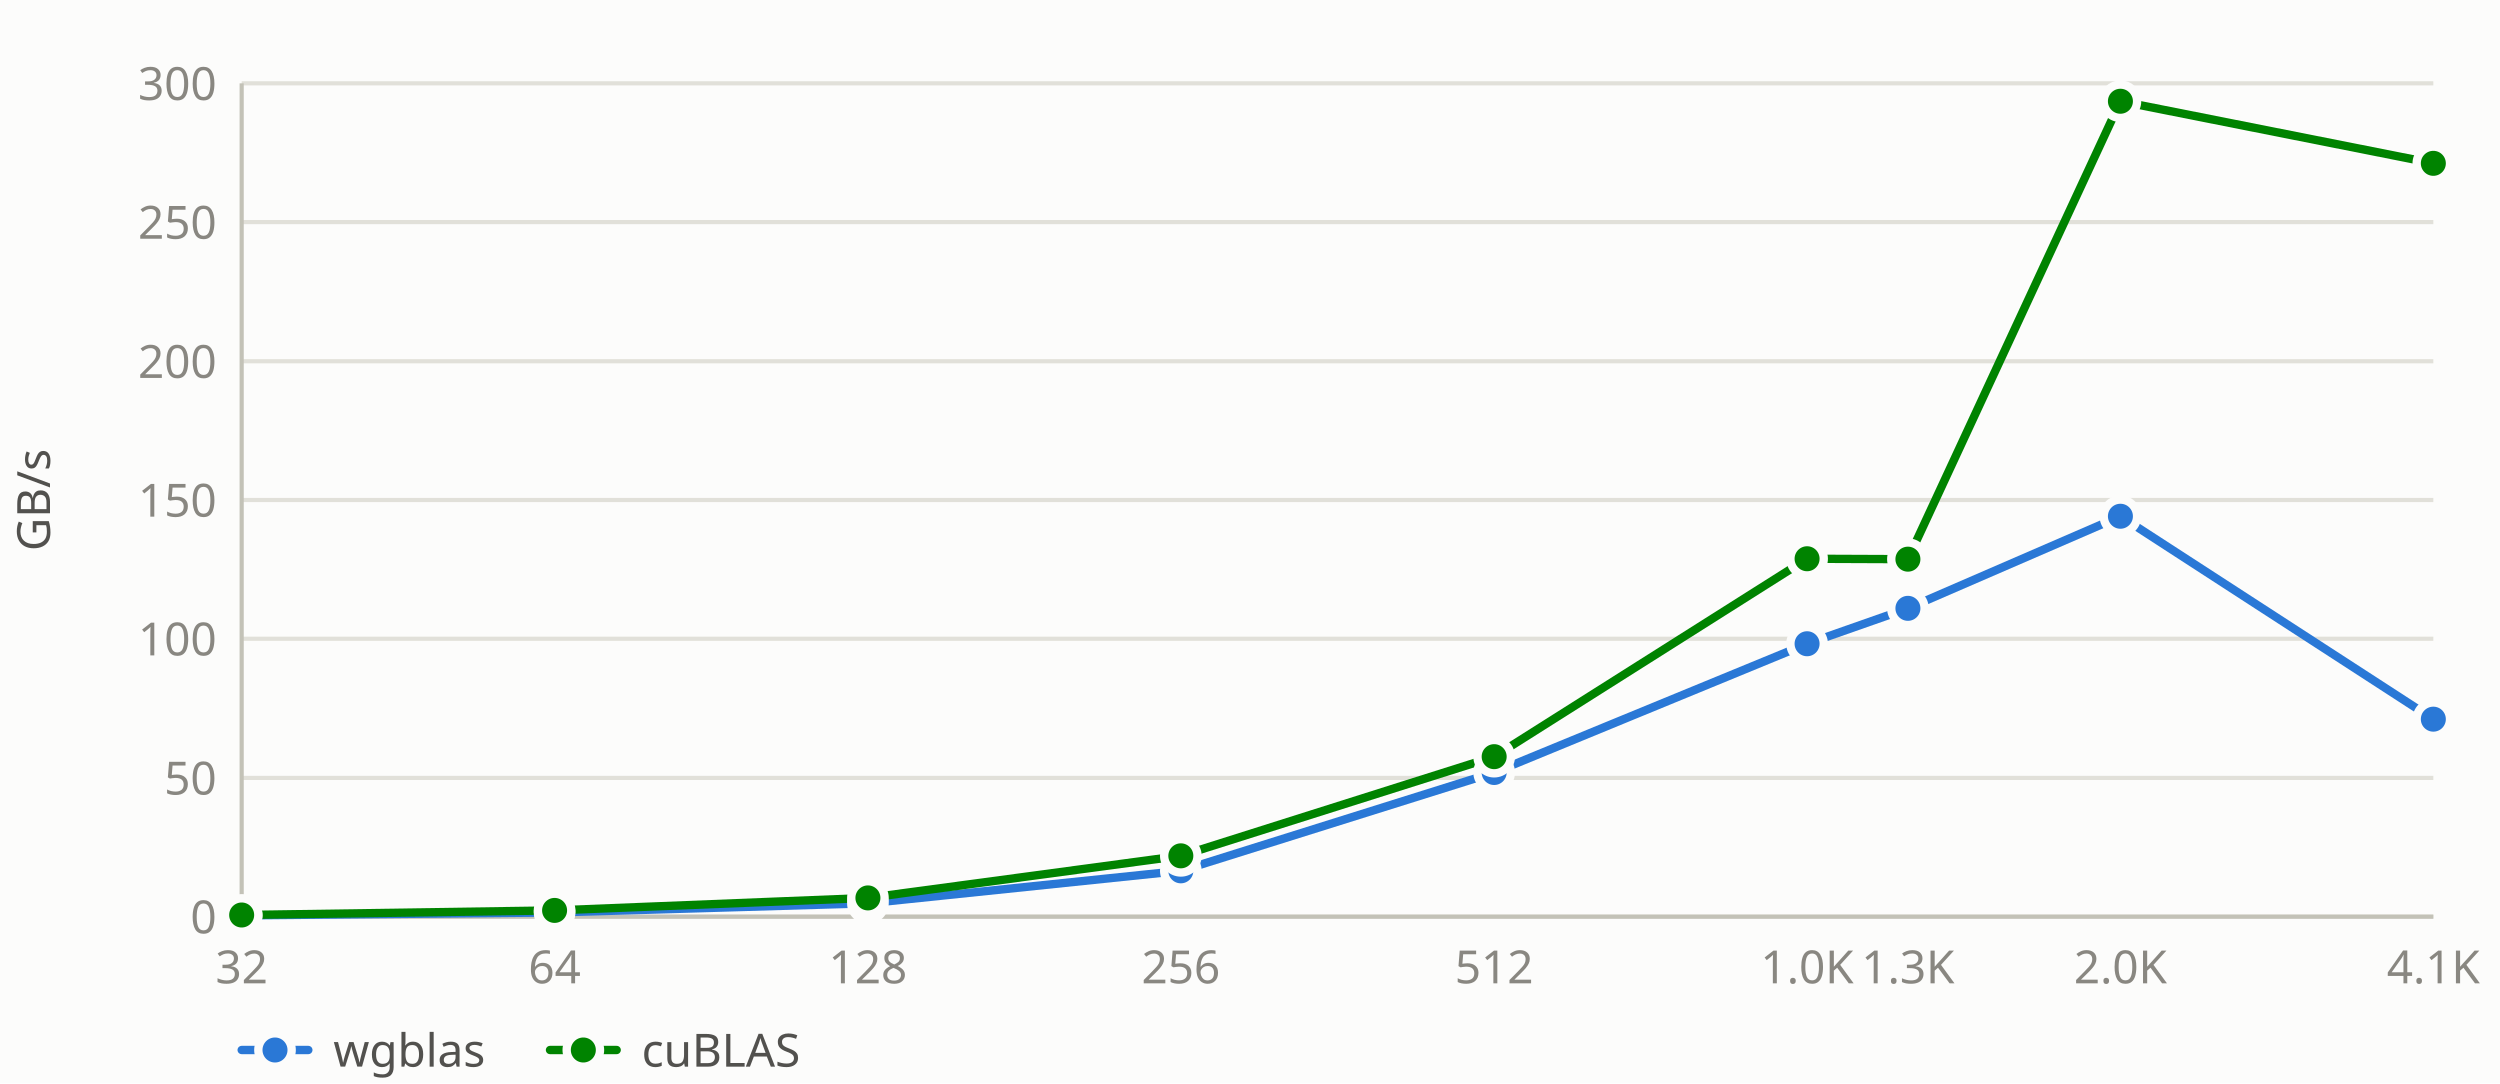
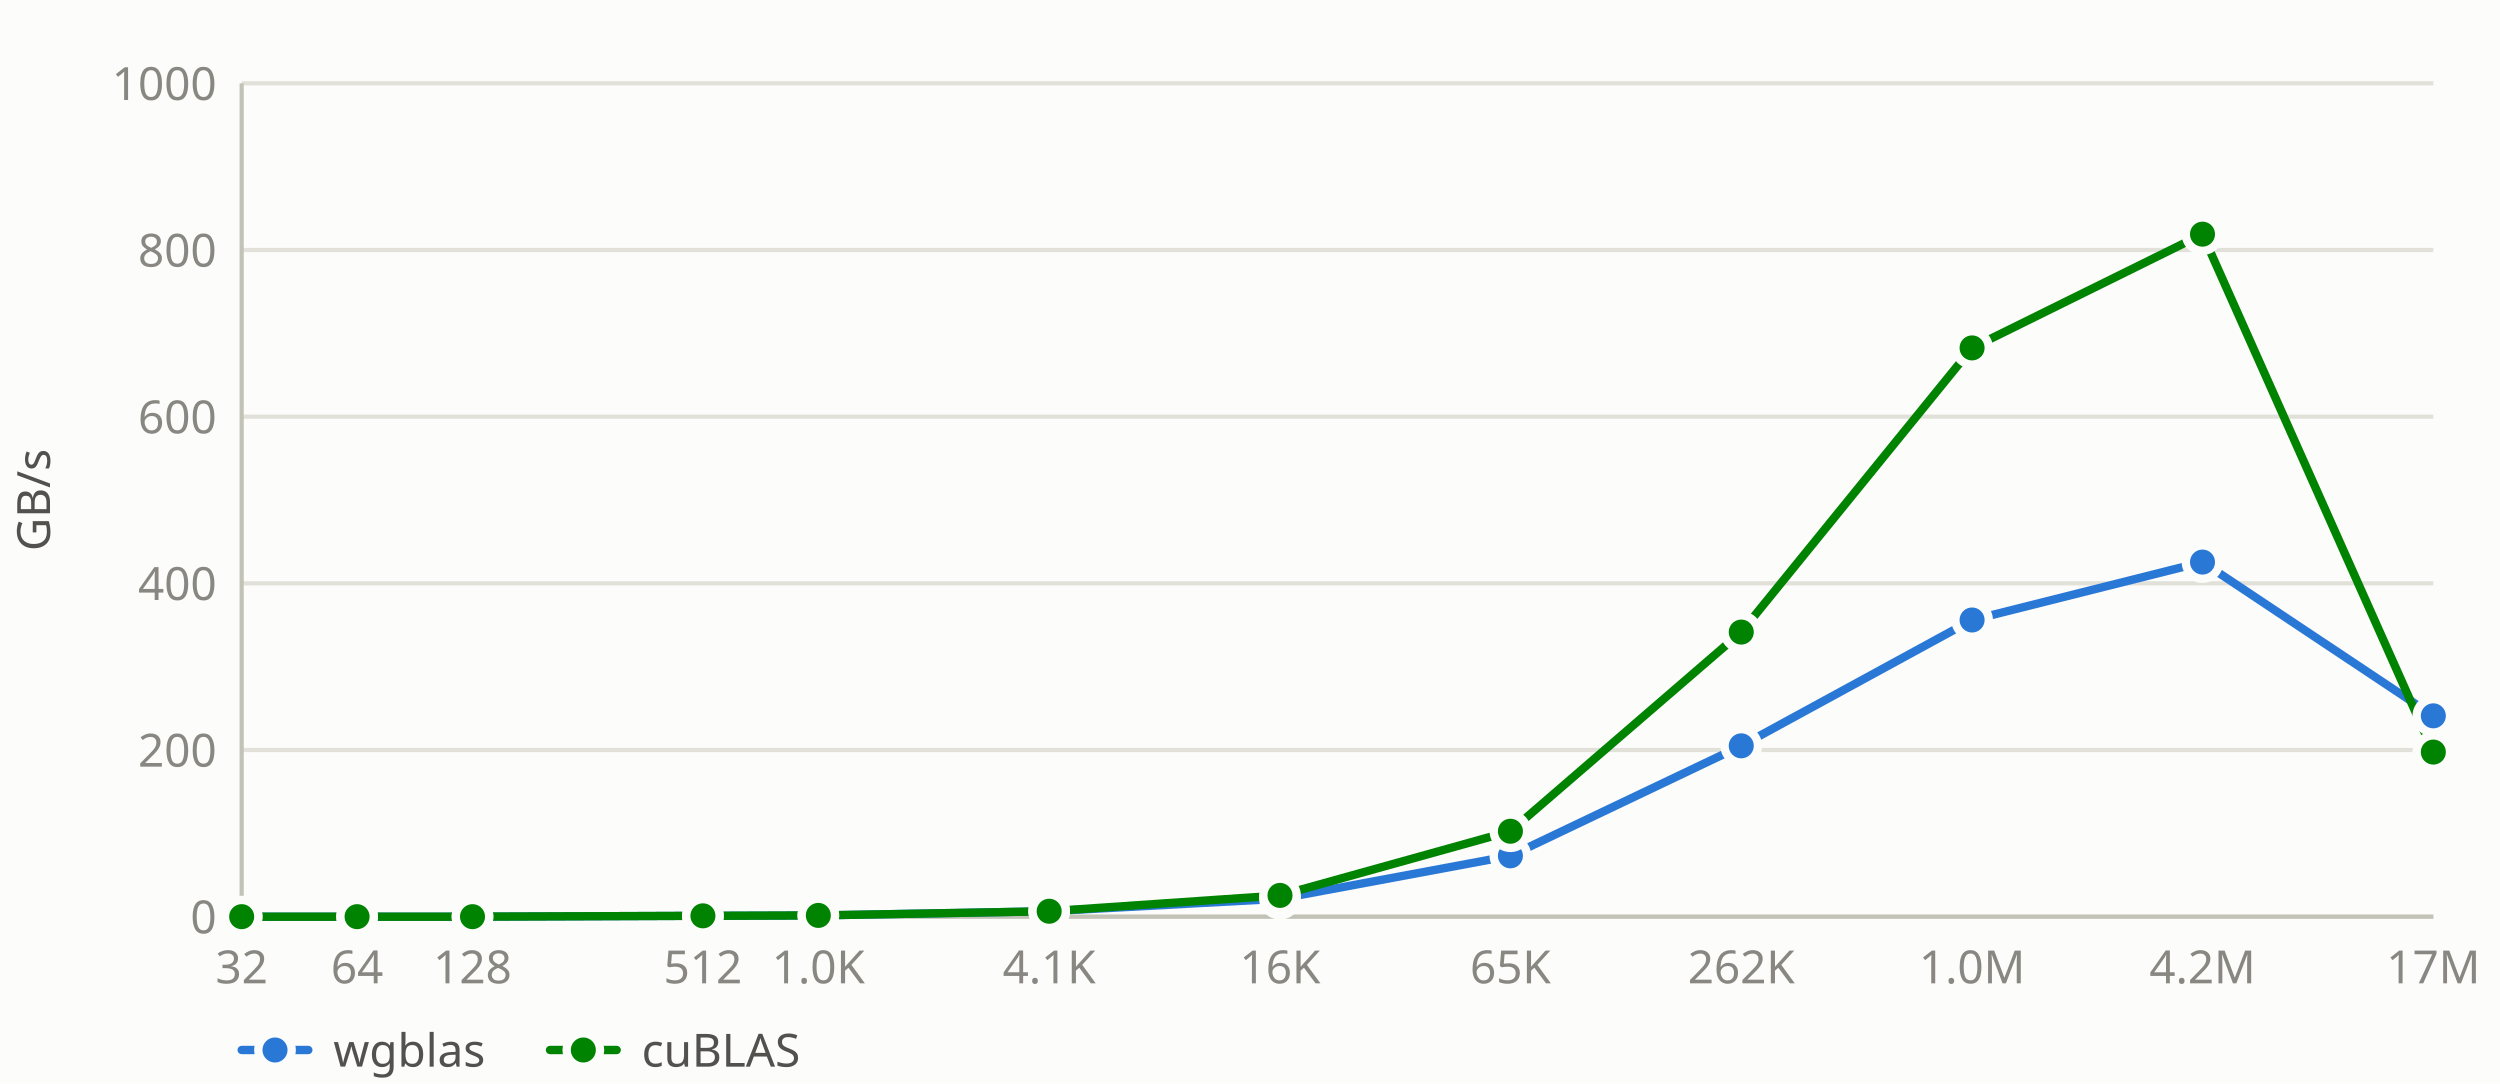
- <svg xmlns="http://www.w3.org/2000/svg" id="bc-ssymv-default-nvidia_geforce_rtx_4060_laptop_gpu-gbs" viewBox="0 0 600 260" width="600" height="260" role="img" aria-label="GB/s vs n">
-   <style>#bc-ssymv-default-nvidia_geforce_rtx_4060_laptop_gpu-gbs .bg{fill:#fcfcfb}#bc-ssymv-default-nvidia_geforce_rtx_4060_laptop_gpu-gbs .gr{stroke:#e1e0d9;stroke-width:1;fill:none}#bc-ssymv-default-nvidia_geforce_rtx_4060_laptop_gpu-gbs .ax{stroke:#c3c2b7;stroke-width:1;fill:none}#bc-ssymv-default-nvidia_geforce_rtx_4060_laptop_gpu-gbs .at{fill:#898781;font:11px/1 system-ui,sans-serif}#bc-ssymv-default-nvidia_geforce_rtx_4060_laptop_gpu-gbs .lt{fill:#52514e;font:11px/1 system-ui,sans-serif}#bc-ssymv-default-nvidia_geforce_rtx_4060_laptop_gpu-gbs .ln1{stroke:#2a78d6;fill:none;stroke-width:2;stroke-linejoin:round;stroke-linecap:round}#bc-ssymv-default-nvidia_geforce_rtx_4060_laptop_gpu-gbs .mk1{fill:#2a78d6;stroke:#fcfcfb;stroke-width:2}#bc-ssymv-default-nvidia_geforce_rtx_4060_laptop_gpu-gbs .ln2{stroke:#008300;fill:none;stroke-width:2;stroke-linejoin:round;stroke-linecap:round}#bc-ssymv-default-nvidia_geforce_rtx_4060_laptop_gpu-gbs .mk2{fill:#008300;stroke:#fcfcfb;stroke-width:2}@media(prefers-color-scheme:dark){#bc-ssymv-default-nvidia_geforce_rtx_4060_laptop_gpu-gbs .bg{fill:#1a1a19}#bc-ssymv-default-nvidia_geforce_rtx_4060_laptop_gpu-gbs .gr{stroke:#2c2c2a}#bc-ssymv-default-nvidia_geforce_rtx_4060_laptop_gpu-gbs .ax{stroke:#383835}#bc-ssymv-default-nvidia_geforce_rtx_4060_laptop_gpu-gbs .at{fill:#898781}#bc-ssymv-default-nvidia_geforce_rtx_4060_laptop_gpu-gbs .lt{fill:#c3c2b7}#bc-ssymv-default-nvidia_geforce_rtx_4060_laptop_gpu-gbs .ln1{stroke:#3987e5}#bc-ssymv-default-nvidia_geforce_rtx_4060_laptop_gpu-gbs .mk1{fill:#3987e5;stroke:#1a1a19}#bc-ssymv-default-nvidia_geforce_rtx_4060_laptop_gpu-gbs .ln2{stroke:#008300}#bc-ssymv-default-nvidia_geforce_rtx_4060_laptop_gpu-gbs .mk2{fill:#008300;stroke:#1a1a19}}:root[data-theme=dark] #bc-ssymv-default-nvidia_geforce_rtx_4060_laptop_gpu-gbs .bg{fill:#1a1a19}:root[data-theme=dark] #bc-ssymv-default-nvidia_geforce_rtx_4060_laptop_gpu-gbs .gr{stroke:#2c2c2a}:root[data-theme=dark] #bc-ssymv-default-nvidia_geforce_rtx_4060_laptop_gpu-gbs .ax{stroke:#383835}:root[data-theme=dark] #bc-ssymv-default-nvidia_geforce_rtx_4060_laptop_gpu-gbs .lt{fill:#c3c2b7}:root[data-theme=dark] #bc-ssymv-default-nvidia_geforce_rtx_4060_laptop_gpu-gbs .ln1{stroke:#3987e5}:root[data-theme=dark] #bc-ssymv-default-nvidia_geforce_rtx_4060_laptop_gpu-gbs .mk1{fill:#3987e5;stroke:#1a1a19}:root[data-theme=dark] #bc-ssymv-default-nvidia_geforce_rtx_4060_laptop_gpu-gbs .mk2{stroke:#1a1a19}</style>
+ <svg xmlns="http://www.w3.org/2000/svg" id="bc-sscal-default-nvidia_geforce_rtx_4060_laptop_gpu-gbs" viewBox="0 0 600 260" width="600" height="260" role="img" aria-label="GB/s vs n">
+   <style>#bc-sscal-default-nvidia_geforce_rtx_4060_laptop_gpu-gbs .bg{fill:#fcfcfb}#bc-sscal-default-nvidia_geforce_rtx_4060_laptop_gpu-gbs .gr{stroke:#e1e0d9;stroke-width:1;fill:none}#bc-sscal-default-nvidia_geforce_rtx_4060_laptop_gpu-gbs .ax{stroke:#c3c2b7;stroke-width:1;fill:none}#bc-sscal-default-nvidia_geforce_rtx_4060_laptop_gpu-gbs .at{fill:#898781;font:11px/1 system-ui,sans-serif}#bc-sscal-default-nvidia_geforce_rtx_4060_laptop_gpu-gbs .lt{fill:#52514e;font:11px/1 system-ui,sans-serif}#bc-sscal-default-nvidia_geforce_rtx_4060_laptop_gpu-gbs .ln1{stroke:#2a78d6;fill:none;stroke-width:2;stroke-linejoin:round;stroke-linecap:round}#bc-sscal-default-nvidia_geforce_rtx_4060_laptop_gpu-gbs .mk1{fill:#2a78d6;stroke:#fcfcfb;stroke-width:2}#bc-sscal-default-nvidia_geforce_rtx_4060_laptop_gpu-gbs .ln2{stroke:#008300;fill:none;stroke-width:2;stroke-linejoin:round;stroke-linecap:round}#bc-sscal-default-nvidia_geforce_rtx_4060_laptop_gpu-gbs .mk2{fill:#008300;stroke:#fcfcfb;stroke-width:2}@media(prefers-color-scheme:dark){#bc-sscal-default-nvidia_geforce_rtx_4060_laptop_gpu-gbs .bg{fill:#1a1a19}#bc-sscal-default-nvidia_geforce_rtx_4060_laptop_gpu-gbs .gr{stroke:#2c2c2a}#bc-sscal-default-nvidia_geforce_rtx_4060_laptop_gpu-gbs .ax{stroke:#383835}#bc-sscal-default-nvidia_geforce_rtx_4060_laptop_gpu-gbs .at{fill:#898781}#bc-sscal-default-nvidia_geforce_rtx_4060_laptop_gpu-gbs .lt{fill:#c3c2b7}#bc-sscal-default-nvidia_geforce_rtx_4060_laptop_gpu-gbs .ln1{stroke:#3987e5}#bc-sscal-default-nvidia_geforce_rtx_4060_laptop_gpu-gbs .mk1{fill:#3987e5;stroke:#1a1a19}#bc-sscal-default-nvidia_geforce_rtx_4060_laptop_gpu-gbs .ln2{stroke:#008300}#bc-sscal-default-nvidia_geforce_rtx_4060_laptop_gpu-gbs .mk2{fill:#008300;stroke:#1a1a19}}:root[data-theme=dark] #bc-sscal-default-nvidia_geforce_rtx_4060_laptop_gpu-gbs .bg{fill:#1a1a19}:root[data-theme=dark] #bc-sscal-default-nvidia_geforce_rtx_4060_laptop_gpu-gbs .gr{stroke:#2c2c2a}:root[data-theme=dark] #bc-sscal-default-nvidia_geforce_rtx_4060_laptop_gpu-gbs .ax{stroke:#383835}:root[data-theme=dark] #bc-sscal-default-nvidia_geforce_rtx_4060_laptop_gpu-gbs .lt{fill:#c3c2b7}:root[data-theme=dark] #bc-sscal-default-nvidia_geforce_rtx_4060_laptop_gpu-gbs .ln1{stroke:#3987e5}:root[data-theme=dark] #bc-sscal-default-nvidia_geforce_rtx_4060_laptop_gpu-gbs .mk1{fill:#3987e5;stroke:#1a1a19}:root[data-theme=dark] #bc-sscal-default-nvidia_geforce_rtx_4060_laptop_gpu-gbs .mk2{stroke:#1a1a19}</style>
  <rect class="bg" width="600" height="260" />
  <line class="gr" x1="58" y1="220.0" x2="584" y2="220.0" />
-   <line class="gr" x1="58" y1="186.7" x2="584" y2="186.7" />
-   <line class="gr" x1="58" y1="153.3" x2="584" y2="153.3" />
-   <line class="gr" x1="58" y1="120.0" x2="584" y2="120.0" />
-   <line class="gr" x1="58" y1="86.7" x2="584" y2="86.7" />
-   <line class="gr" x1="58" y1="53.3" x2="584" y2="53.3" />
+   <line class="gr" x1="58" y1="180.0" x2="584" y2="180.0" />
+   <line class="gr" x1="58" y1="140.0" x2="584" y2="140.0" />
+   <line class="gr" x1="58" y1="100.0" x2="584" y2="100.0" />
+   <line class="gr" x1="58" y1="60.0" x2="584" y2="60.0" />
  <line class="gr" x1="58" y1="20.0" x2="584" y2="20.0" />
  <line class="ax" x1="58" y1="20" x2="58" y2="220" />
  <line class="ax" x1="58" y1="220" x2="584" y2="220" />
  <text class="at" x="52" y="224.0" text-anchor="end">0</text>
-   <text class="at" x="52" y="190.7" text-anchor="end">50</text>
-   <text class="at" x="52" y="157.3" text-anchor="end">100</text>
-   <text class="at" x="52" y="124.0" text-anchor="end">150</text>
-   <text class="at" x="52" y="90.7" text-anchor="end">200</text>
-   <text class="at" x="52" y="57.3" text-anchor="end">250</text>
-   <text class="at" x="52" y="24.0" text-anchor="end">300</text>
+   <text class="at" x="52" y="184.0" text-anchor="end">200</text>
+   <text class="at" x="52" y="144.0" text-anchor="end">400</text>
+   <text class="at" x="52" y="104.0" text-anchor="end">600</text>
+   <text class="at" x="52" y="64.0" text-anchor="end">800</text>
+   <text class="at" x="52" y="24.0" text-anchor="end">1000</text>
  <text class="lt" x="12" y="120.0" text-anchor="middle" transform="rotate(-90 12 120.0)">GB/s</text>
  <text class="at" x="58.0" y="236" text-anchor="middle">32</text>
-   <text class="at" x="133.1" y="236" text-anchor="middle">64</text>
-   <text class="at" x="208.3" y="236" text-anchor="middle">128</text>
-   <text class="at" x="283.4" y="236" text-anchor="middle">256</text>
-   <text class="at" x="358.6" y="236" text-anchor="middle">512</text>
-   <text class="at" x="433.7" y="236" text-anchor="middle">1.0K</text>
-   <text class="at" x="457.9" y="236" text-anchor="middle">1.3K</text>
-   <text class="at" x="508.9" y="236" text-anchor="middle">2.0K</text>
-   <text class="at" x="584.0" y="236" text-anchor="middle">4.1K</text>
-   <polyline class="ln1" points="58.0,219.7 133.1,219.0 208.3,216.8 283.4,209.0 358.6,185.4 433.7,154.5 457.9,146.0 508.9,123.9 584.0,172.6" />
-   <polyline class="ln2" points="58.0,219.6 133.1,218.5 208.3,215.5 283.4,205.4 358.6,181.6 433.7,134.1 457.9,134.2 508.9,24.3 584.0,39.2" />
-   <circle class="mk1" cx="58.0" cy="219.7" r="4" />
-   <circle class="mk1" cx="133.1" cy="219.0" r="4" />
-   <circle class="mk1" cx="208.3" cy="216.8" r="4" />
-   <circle class="mk1" cx="283.4" cy="209.0" r="4" />
-   <circle class="mk1" cx="358.6" cy="185.4" r="4" />
-   <circle class="mk1" cx="433.7" cy="154.5" r="4" />
-   <circle class="mk1" cx="457.9" cy="146.0" r="4" />
-   <circle class="mk1" cx="508.9" cy="123.9" r="4" />
-   <circle class="mk1" cx="584.0" cy="172.6" r="4" />
-   <circle class="mk2" cx="58.0" cy="219.6" r="4" />
-   <circle class="mk2" cx="133.1" cy="218.5" r="4" />
-   <circle class="mk2" cx="208.3" cy="215.5" r="4" />
-   <circle class="mk2" cx="283.4" cy="205.4" r="4" />
-   <circle class="mk2" cx="358.6" cy="181.6" r="4" />
-   <circle class="mk2" cx="433.7" cy="134.1" r="4" />
-   <circle class="mk2" cx="457.9" cy="134.2" r="4" />
-   <circle class="mk2" cx="508.9" cy="24.3" r="4" />
-   <circle class="mk2" cx="584.0" cy="39.2" r="4" />
+   <text class="at" x="85.7" y="236" text-anchor="middle">64</text>
+   <text class="at" x="113.4" y="236" text-anchor="middle">128</text>
+   <text class="at" x="168.7" y="236" text-anchor="middle">512</text>
+   <text class="at" x="196.4" y="236" text-anchor="middle">1.0K</text>
+   <text class="at" x="251.8" y="236" text-anchor="middle">4.1K</text>
+   <text class="at" x="307.2" y="236" text-anchor="middle">16K</text>
+   <text class="at" x="362.5" y="236" text-anchor="middle">65K</text>
+   <text class="at" x="417.9" y="236" text-anchor="middle">262K</text>
+   <text class="at" x="473.3" y="236" text-anchor="middle">1.0M</text>
+   <text class="at" x="528.6" y="236" text-anchor="middle">4.2M</text>
+   <text class="at" x="584.0" y="236" text-anchor="middle">17M</text>
+   <polyline class="ln1" points="58.0,220.0 85.7,220.0 113.4,220.0 168.7,219.8 196.4,219.7 251.8,218.7 307.2,215.7 362.5,205.4 417.9,179.0 473.3,148.8 528.6,134.9 584.0,171.8" />
+   <polyline class="ln2" points="58.0,220.0 85.7,220.0 113.4,220.0 168.7,219.8 196.4,219.7 251.8,218.7 307.2,214.9 362.5,199.5 417.9,151.7 473.3,83.5 528.6,56.2 584.0,180.5" />
+   <circle class="mk1" cx="58.0" cy="220.0" r="4" />
+   <circle class="mk1" cx="85.7" cy="220.0" r="4" />
+   <circle class="mk1" cx="113.4" cy="220.0" r="4" />
+   <circle class="mk1" cx="168.7" cy="219.8" r="4" />
+   <circle class="mk1" cx="196.4" cy="219.7" r="4" />
+   <circle class="mk1" cx="251.8" cy="218.7" r="4" />
+   <circle class="mk1" cx="307.2" cy="215.7" r="4" />
+   <circle class="mk1" cx="362.5" cy="205.4" r="4" />
+   <circle class="mk1" cx="417.9" cy="179.0" r="4" />
+   <circle class="mk1" cx="473.3" cy="148.8" r="4" />
+   <circle class="mk1" cx="528.6" cy="134.9" r="4" />
+   <circle class="mk1" cx="584.0" cy="171.8" r="4" />
+   <circle class="mk2" cx="58.0" cy="220.0" r="4" />
+   <circle class="mk2" cx="85.7" cy="220.0" r="4" />
+   <circle class="mk2" cx="113.4" cy="220.0" r="4" />
+   <circle class="mk2" cx="168.7" cy="219.8" r="4" />
+   <circle class="mk2" cx="196.4" cy="219.7" r="4" />
+   <circle class="mk2" cx="251.8" cy="218.7" r="4" />
+   <circle class="mk2" cx="307.2" cy="214.9" r="4" />
+   <circle class="mk2" cx="362.5" cy="199.5" r="4" />
+   <circle class="mk2" cx="417.9" cy="151.7" r="4" />
+   <circle class="mk2" cx="473.3" cy="83.5" r="4" />
+   <circle class="mk2" cx="528.6" cy="56.2" r="4" />
+   <circle class="mk2" cx="584.0" cy="180.5" r="4" />
  <line class="ln1" x1="58" y1="252" x2="74" y2="252" />
  <circle class="mk1" cx="66" cy="252" r="4" />
  <text class="lt" x="80" y="256">wgblas</text>
  <line class="ln2" x1="132" y1="252" x2="148" y2="252" />
  <circle class="mk2" cx="140" cy="252" r="4" />
  <text class="lt" x="154" y="256">cuBLAS</text>
</svg>
